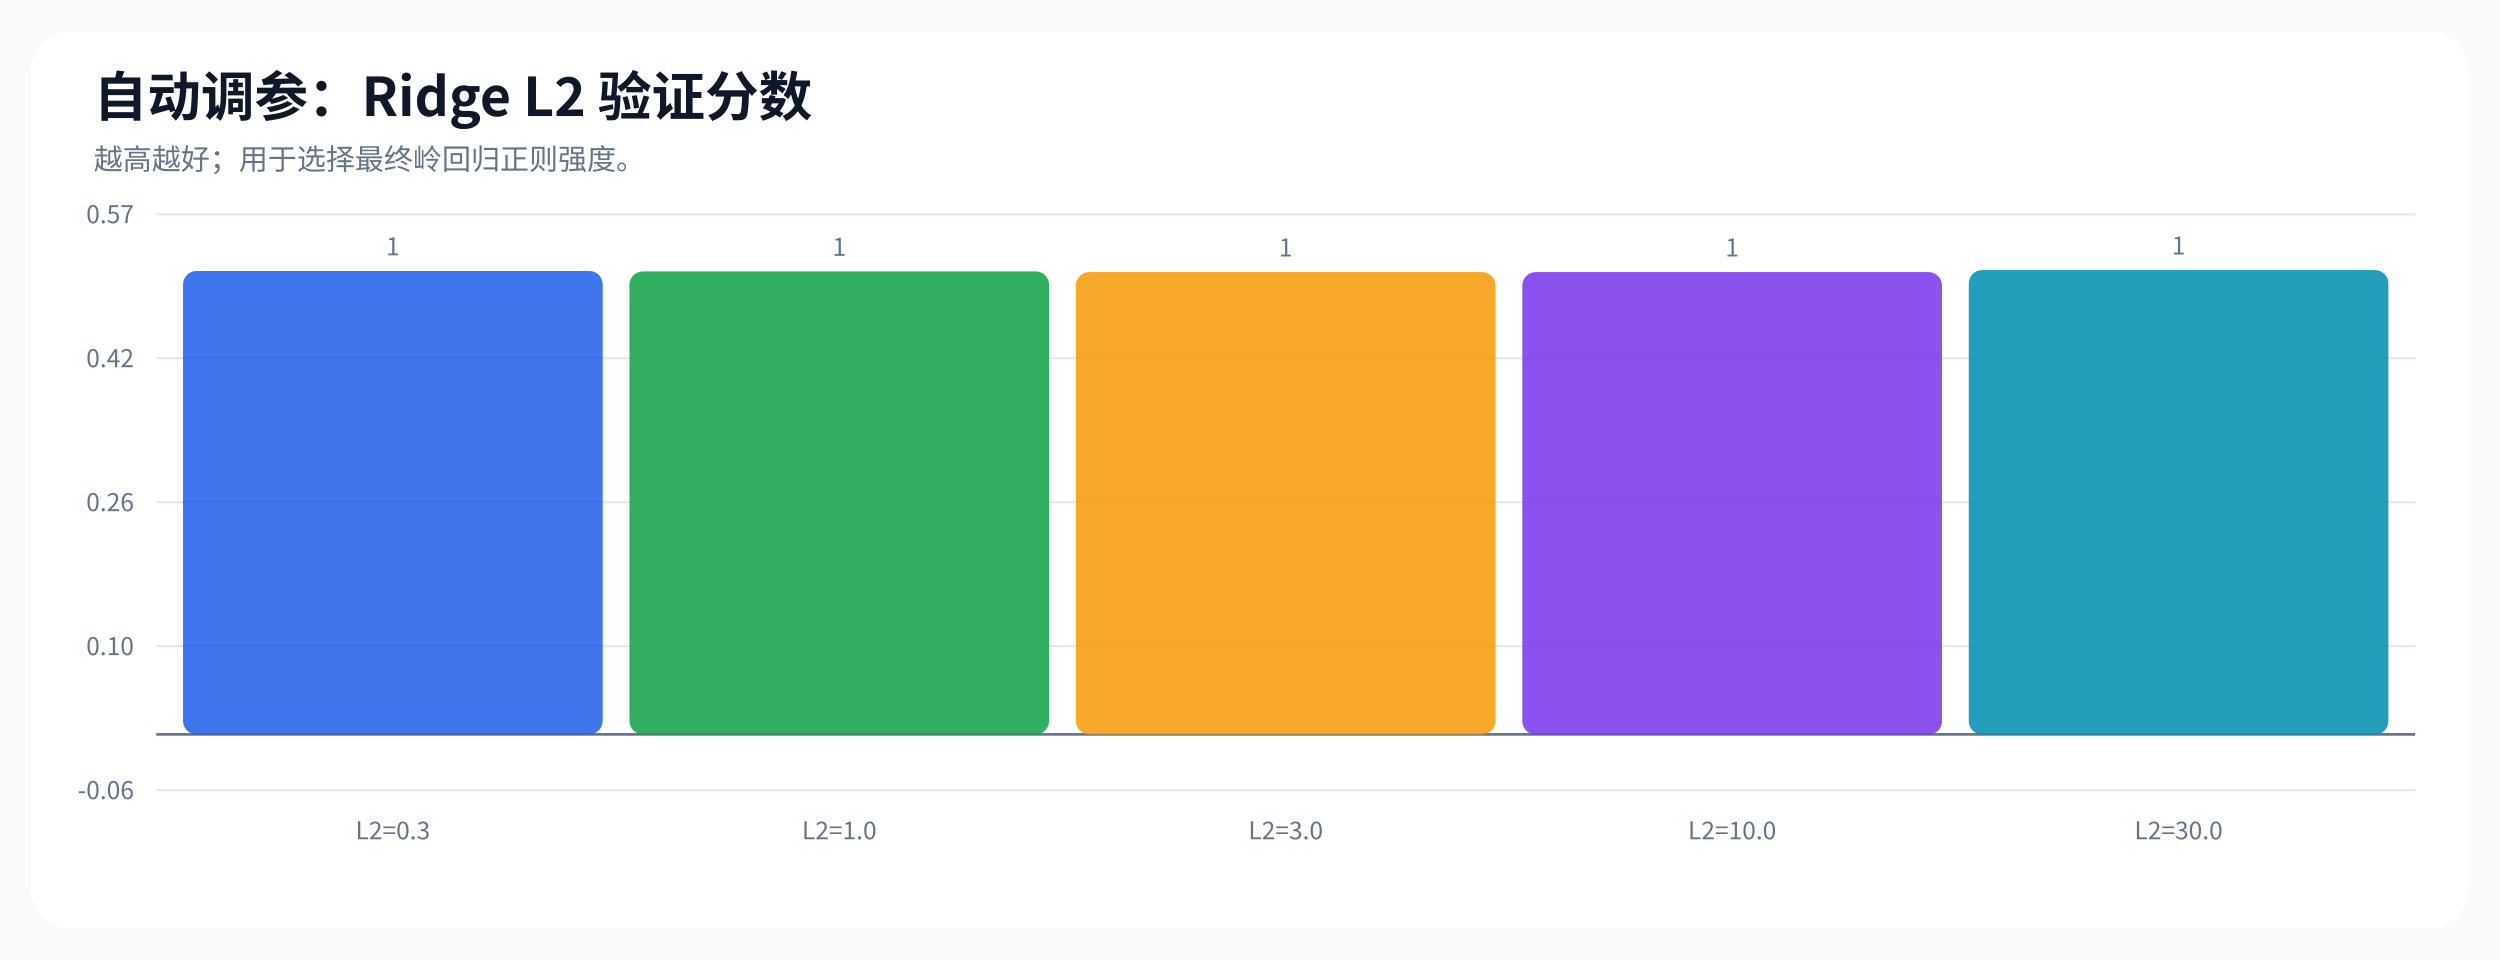
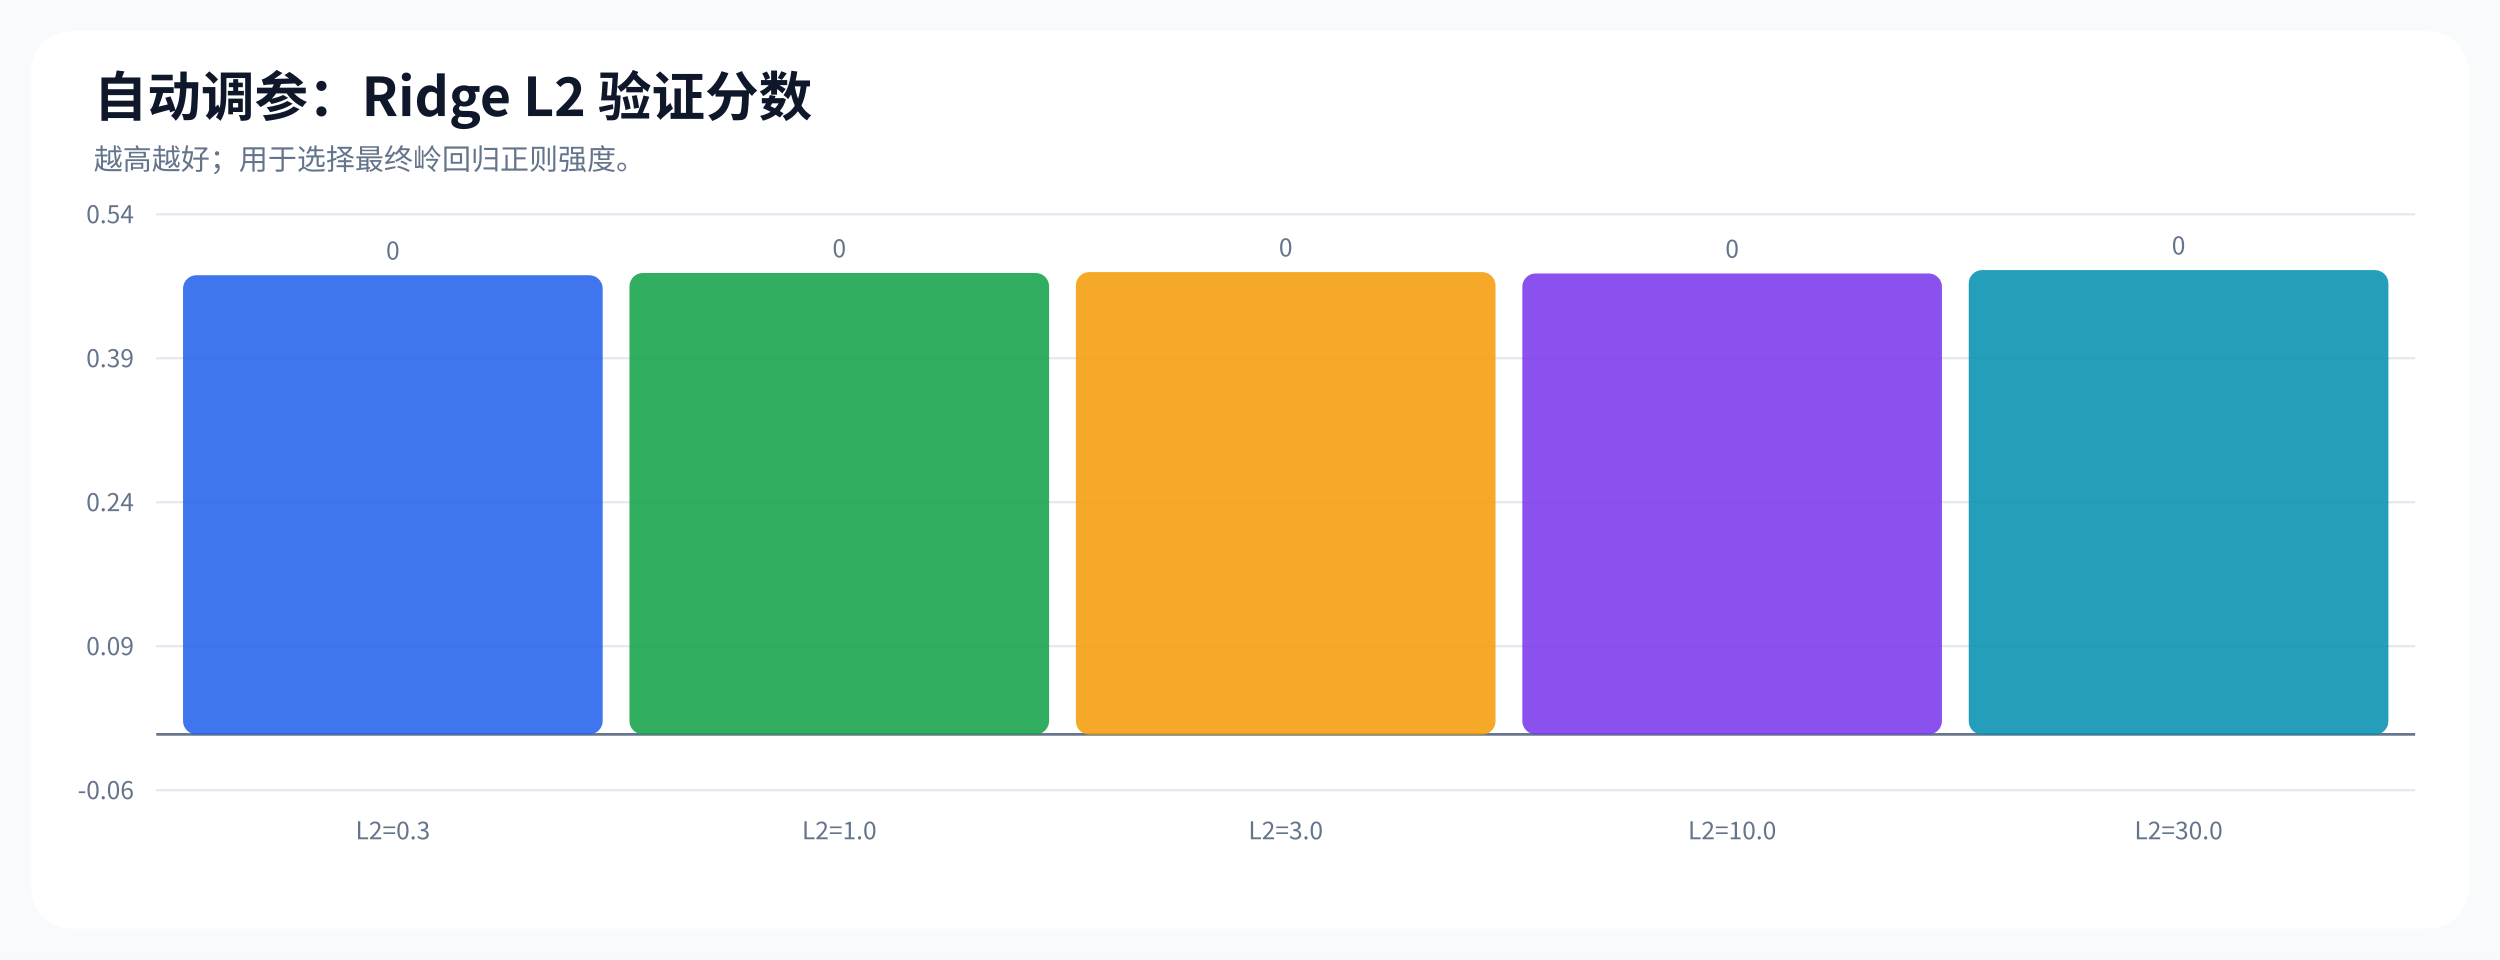
<svg xmlns="http://www.w3.org/2000/svg" width="1120" height="430" viewBox="0 0 1120 430" role="img">
  <style>
  text { font-family: 'Noto Sans CJK SC','Microsoft YaHei','PingFang SC','WenQuanYi Micro Hei',Arial,sans-serif; fill: #0f172a; }
  .title { font-size: 24px; font-weight: 800; }
  .subtitle { font-size: 13px; fill: #64748b; }
  .label { font-size: 12px; fill: #0f172a; }
  .muted { font-size: 11px; fill: #64748b; }
  .axis { stroke: #e2e8f0; stroke-width: 1; }
</style>
  <rect width="100%" height="100%" fill="#f8fafc" />
  <rect x="14" y="14" width="1092" height="402" rx="18" fill="#ffffff" />
  <text x="42" y="52" class="title">自动调参：Ridge L2 验证分数</text>
  <text x="42" y="76" class="subtitle">越高越好；用于选择最终岭回归正则强度。</text>
  <line x1="70" y1="354.0" x2="1082" y2="354.0" class="axis" />
  <text x="60" y="358.0" text-anchor="end" class="muted">-0.06</text>
  <line x1="70" y1="289.5" x2="1082" y2="289.5" class="axis" />
-   <text x="60" y="293.5" text-anchor="end" class="muted">0.10</text>
+   <text x="60" y="293.5" text-anchor="end" class="muted">0.09</text>
  <line x1="70" y1="225.0" x2="1082" y2="225.0" class="axis" />
-   <text x="60" y="229.0" text-anchor="end" class="muted">0.26</text>
+   <text x="60" y="229.0" text-anchor="end" class="muted">0.24</text>
  <line x1="70" y1="160.5" x2="1082" y2="160.5" class="axis" />
-   <text x="60" y="164.5" text-anchor="end" class="muted">0.42</text>
+   <text x="60" y="164.5" text-anchor="end" class="muted">0.39</text>
  <line x1="70" y1="96.0" x2="1082" y2="96.0" class="axis" />
-   <text x="60" y="100.0" text-anchor="end" class="muted">0.57</text>
+   <text x="60" y="100.0" text-anchor="end" class="muted">0.54</text>
  <line x1="70" y1="329.0" x2="1082" y2="329.0" stroke="#64748b" stroke-width="1.2" />
-   <rect x="82.0" y="121.4" width="188.0" height="207.6" rx="6" fill="#2563eb" opacity="0.88" />
-   <text x="176.0" y="114.4" text-anchor="middle" class="muted">1</text>
+   <rect x="82.0" y="123.3" width="188.0" height="205.7" rx="6" fill="#2563eb" opacity="0.88" />
+   <text x="176.0" y="116.3" text-anchor="middle" class="muted">0</text>
  <text x="176.0" y="376" text-anchor="middle" class="muted">L2=0.3</text>
-   <rect x="282.0" y="121.6" width="188.0" height="207.4" rx="6" fill="#16a34a" opacity="0.88" />
-   <text x="376.0" y="114.6" text-anchor="middle" class="muted">1</text>
+   <rect x="282.0" y="122.3" width="188.0" height="206.7" rx="6" fill="#16a34a" opacity="0.88" />
+   <text x="376.0" y="115.3" text-anchor="middle" class="muted">0</text>
  <text x="376.0" y="376" text-anchor="middle" class="muted">L2=1.0</text>
-   <rect x="482.0" y="121.9" width="188.0" height="207.1" rx="6" fill="#f59e0b" opacity="0.88" />
-   <text x="576.0" y="114.9" text-anchor="middle" class="muted">1</text>
+   <rect x="482.0" y="121.9" width="188.0" height="207.2" rx="6" fill="#f59e0b" opacity="0.88" />
+   <text x="576.0" y="114.9" text-anchor="middle" class="muted">0</text>
  <text x="576.0" y="376" text-anchor="middle" class="muted">L2=3.0</text>
-   <rect x="682.0" y="121.9" width="188.0" height="207.2" rx="6" fill="#7c3aed" opacity="0.88" />
-   <text x="776.0" y="114.9" text-anchor="middle" class="muted">1</text>
+   <rect x="682.0" y="122.5" width="188.0" height="206.5" rx="6" fill="#7c3aed" opacity="0.88" />
+   <text x="776.0" y="115.5" text-anchor="middle" class="muted">0</text>
  <text x="776.0" y="376" text-anchor="middle" class="muted">L2=10.0</text>
  <rect x="882.0" y="121.0" width="188.0" height="208.1" rx="6" fill="#0891b2" opacity="0.88" />
-   <text x="976.0" y="114.0" text-anchor="middle" class="muted">1</text>
+   <text x="976.0" y="114.0" text-anchor="middle" class="muted">0</text>
  <text x="976.0" y="376" text-anchor="middle" class="muted">L2=30.0</text>
</svg>
